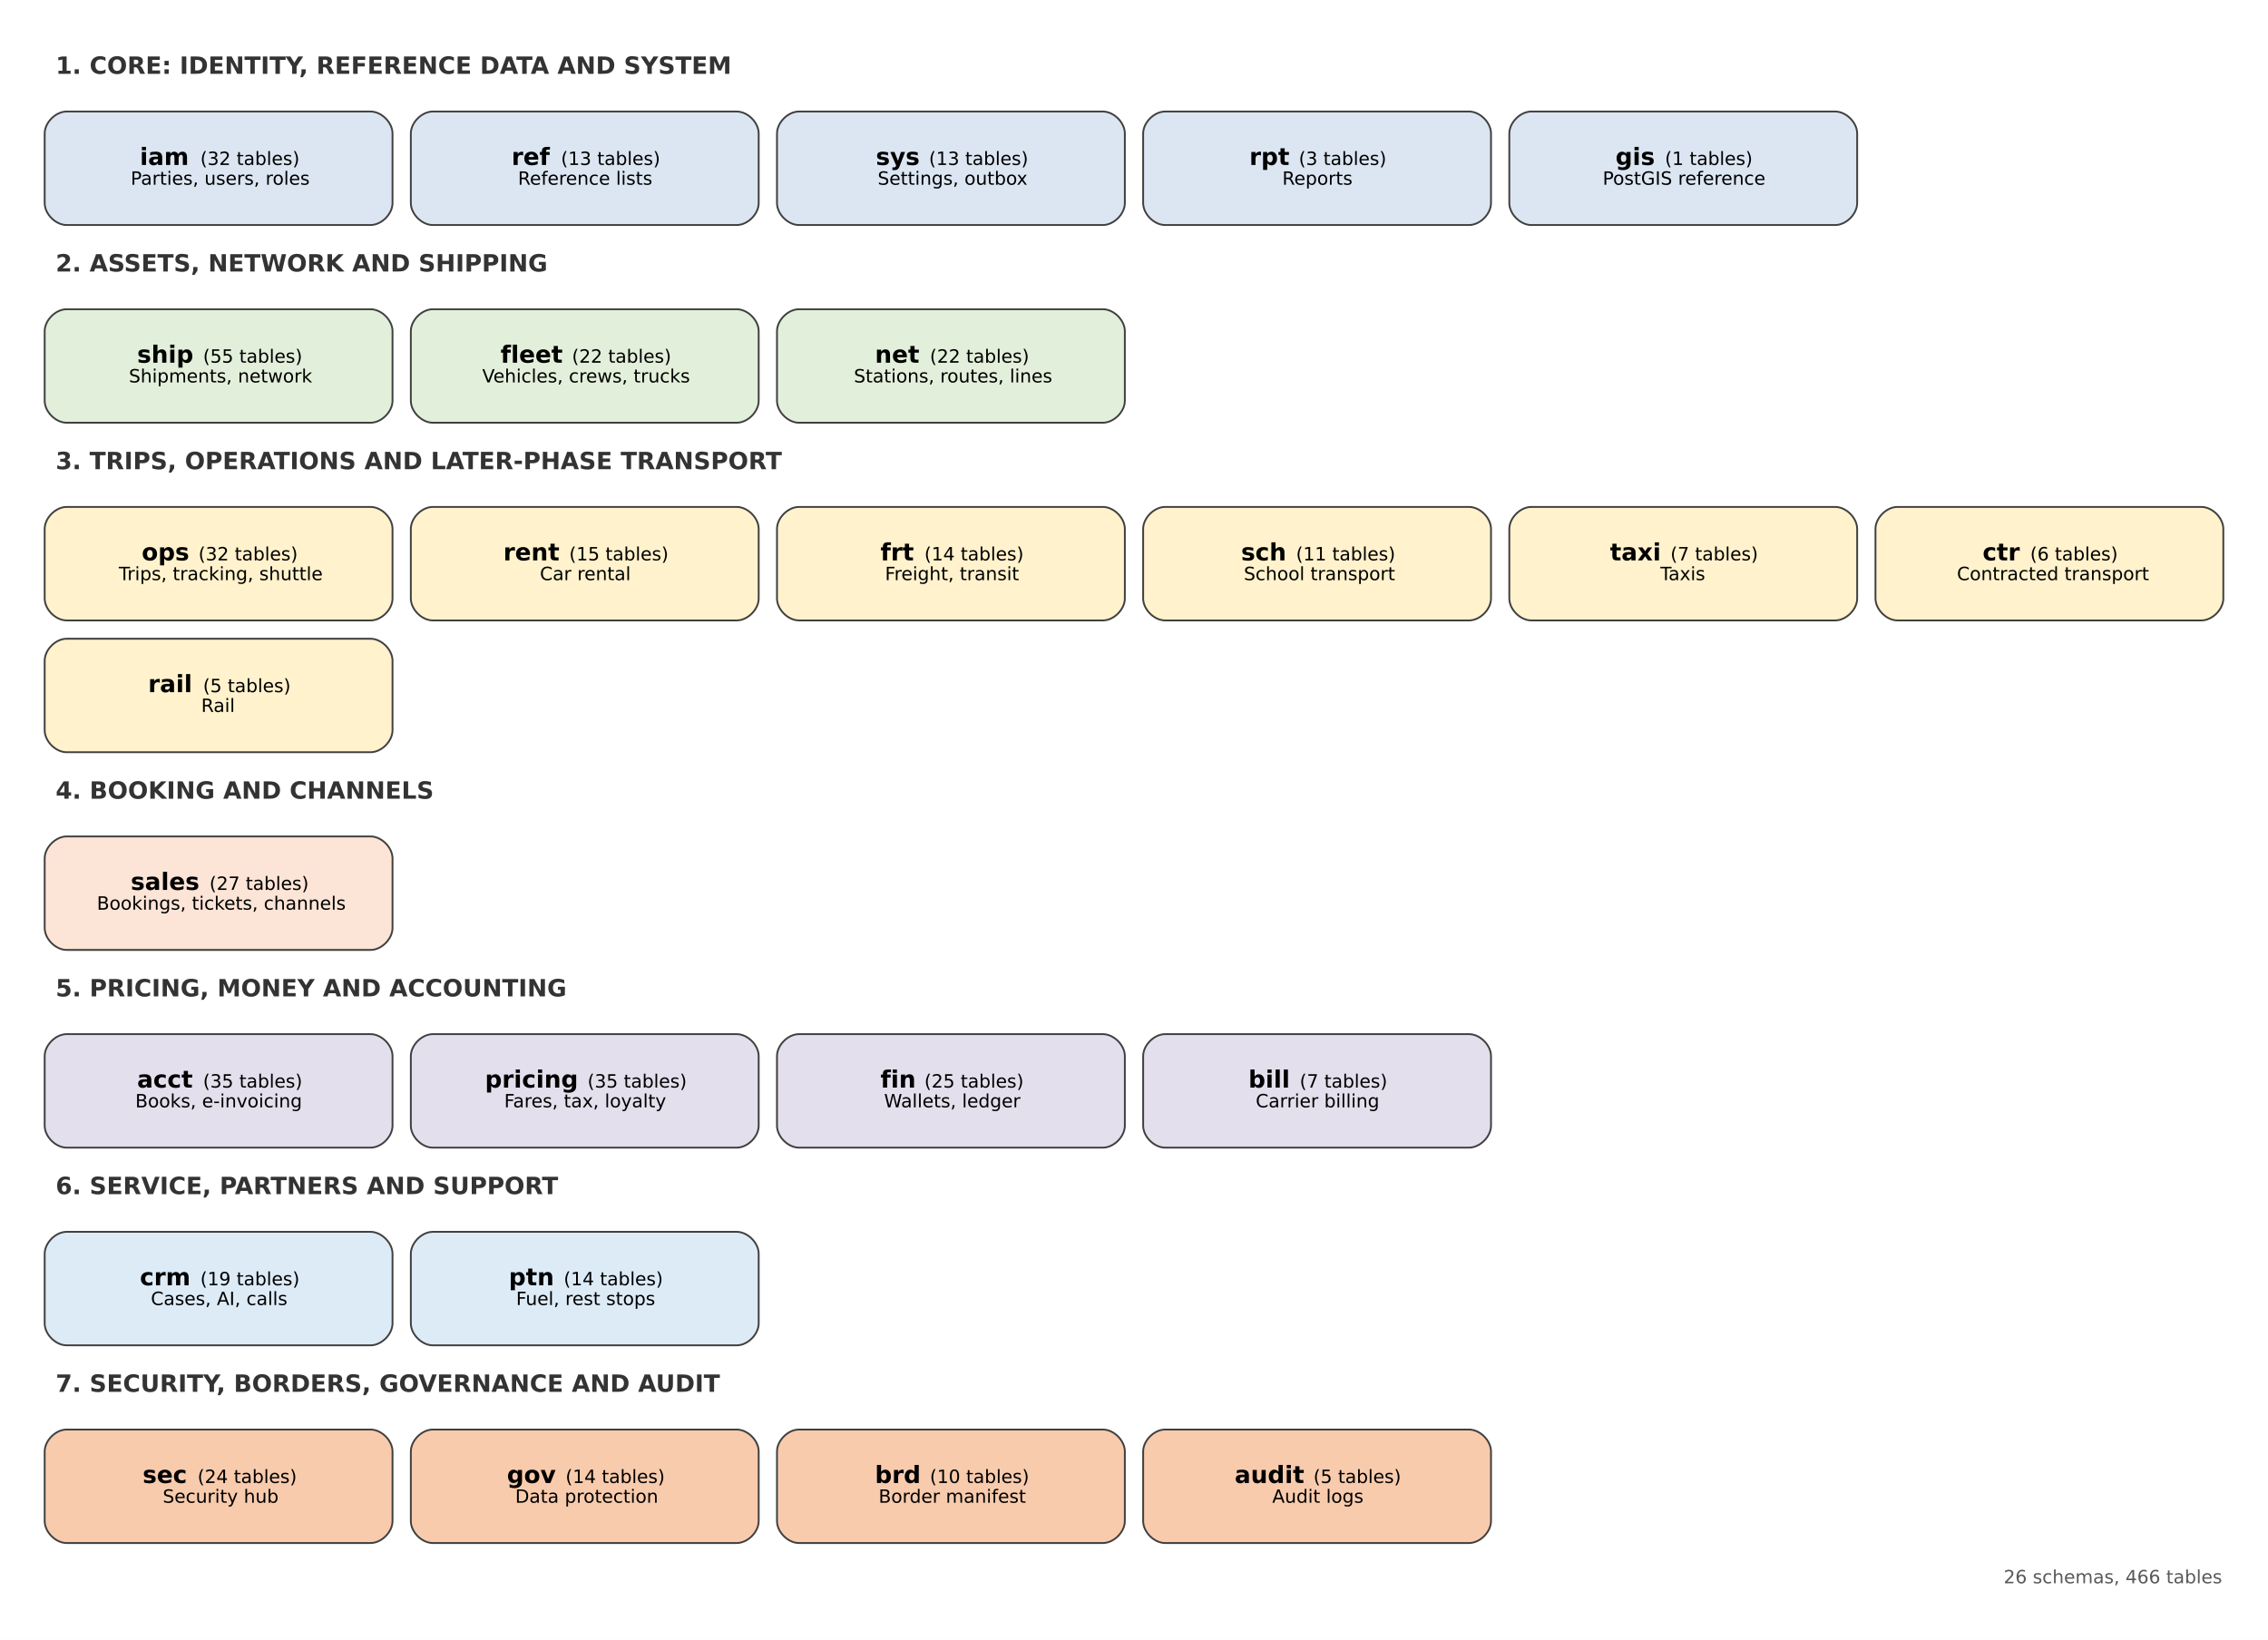
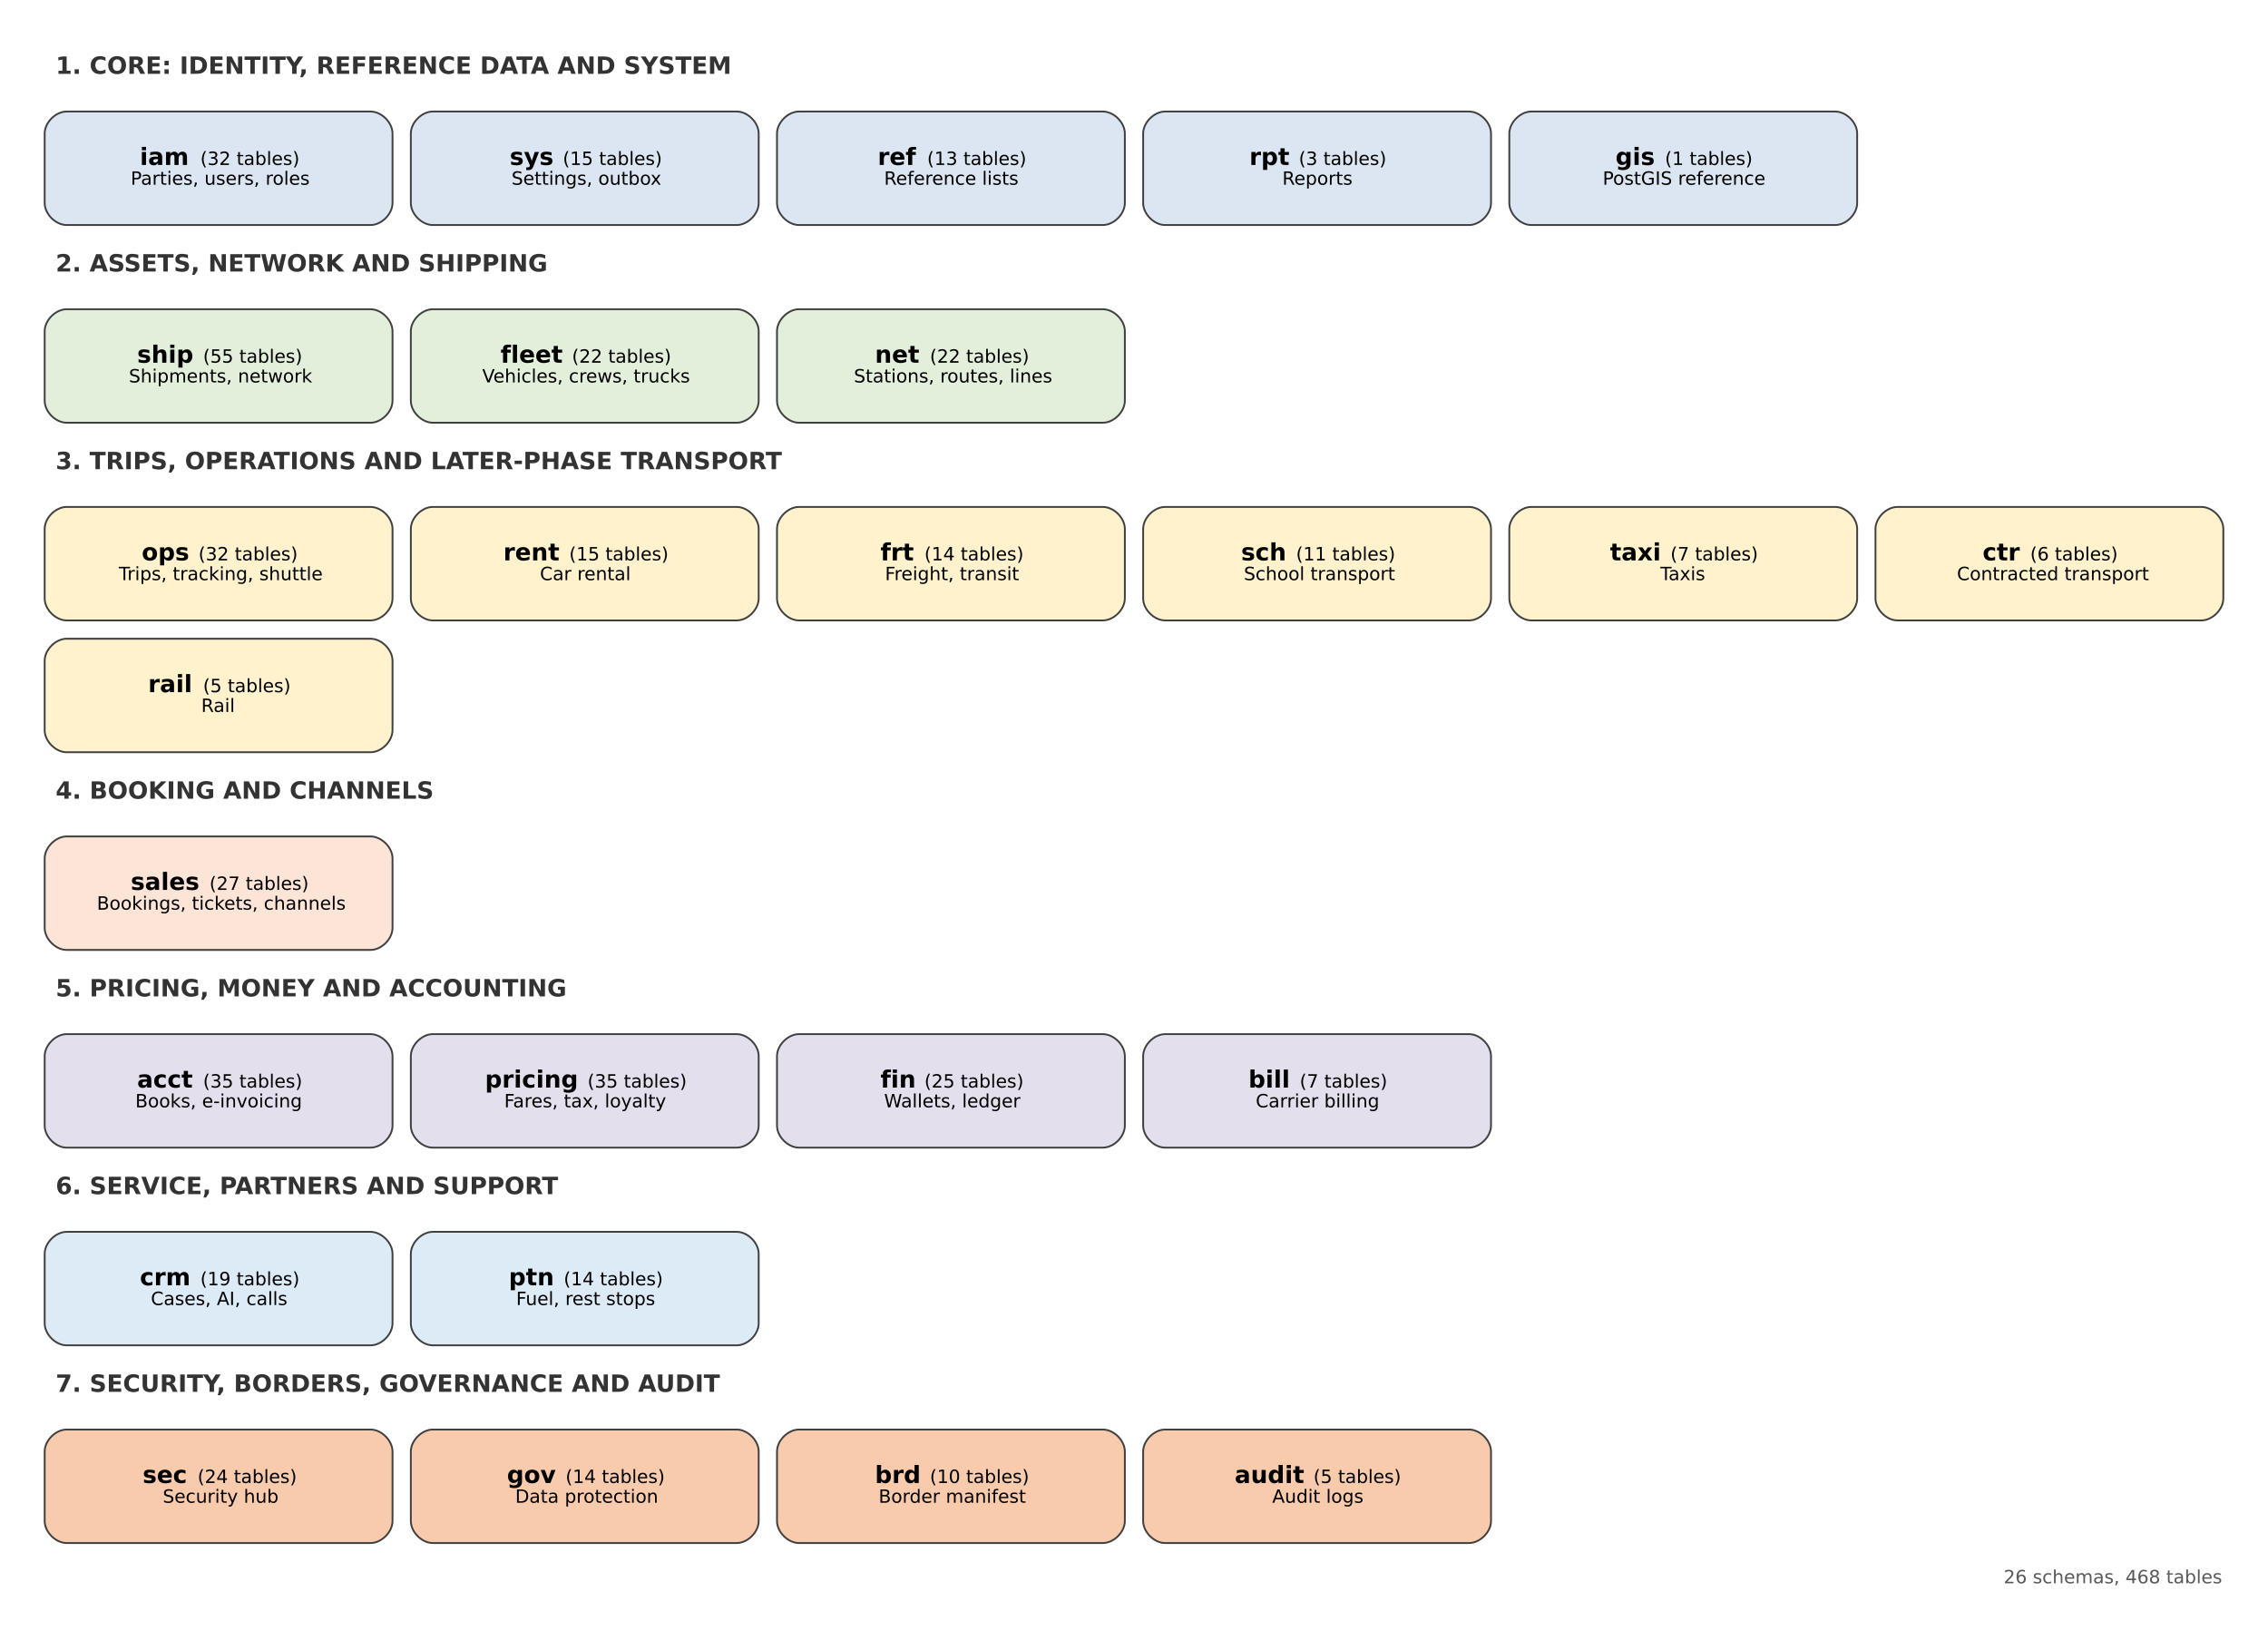
<svg xmlns="http://www.w3.org/2000/svg" width="1239pt" height="896pt" viewBox="0.00 0.00 1238.80 895.80">
  <g id="graph0" class="graph" transform="scale(1 1) rotate(0) translate(14.4 881.4)">
    <polygon fill="white" stroke="transparent" points="-14.4,14.4 -14.4,-881.4 1224.4,-881.4 1224.4,14.4 -14.4,14.4" />
    <g id="node1" class="node">
      <text text-anchor="start" x="16" y="-841.1" font-family="DejaVu Sans" font-weight="bold" font-size="13.00" fill="#333333">1. CORE: IDENTITY, REFERENCE DATA AND SYSTEM</text>
      <path fill="#dce6f2" stroke="transparent" d="M22,-758.5C22,-758.5 188,-758.5 188,-758.5 194,-758.5 200,-764.5 200,-770.5 200,-770.5 200,-808.5 200,-808.5 200,-814.5 194,-820.5 188,-820.5 188,-820.5 22,-820.5 22,-820.5 16,-820.5 10,-814.5 10,-808.5 10,-808.5 10,-770.5 10,-770.5 10,-764.5 16,-758.5 22,-758.5" />
      <path fill="none" stroke="#404040" d="M22,-758.5C22,-758.5 188,-758.5 188,-758.5 194,-758.5 200,-764.5 200,-770.5 200,-770.5 200,-808.5 200,-808.5 200,-814.5 194,-820.5 188,-820.5 188,-820.5 22,-820.5 22,-820.5 16,-820.5 10,-814.5 10,-808.5 10,-808.5 10,-770.5 10,-770.5 10,-764.5 16,-758.5 22,-758.5" />
      <text text-anchor="start" x="62" y="-791.3" font-family="DejaVu Sans" font-weight="bold" font-size="13.00">iam</text>
      <text text-anchor="start" x="90" y="-791.3" font-family="DejaVu Sans" font-size="14.00"> </text>
      <text text-anchor="start" x="95" y="-791.3" font-family="DejaVu Sans" font-size="10.00">(32 tables)</text>
      <text text-anchor="start" x="57" y="-780.5" font-family="DejaVu Sans" font-size="10.00">Parties, users, roles</text>
      <path fill="#dce6f2" stroke="transparent" d="M222,-758.5C222,-758.5 388,-758.5 388,-758.5 394,-758.5 400,-764.5 400,-770.5 400,-770.5 400,-808.5 400,-808.5 400,-814.5 394,-820.5 388,-820.5 388,-820.5 222,-820.5 222,-820.5 216,-820.5 210,-814.5 210,-808.5 210,-808.5 210,-770.5 210,-770.5 210,-764.5 216,-758.5 222,-758.5" />
      <path fill="none" stroke="#404040" d="M222,-758.5C222,-758.5 388,-758.5 388,-758.5 394,-758.5 400,-764.5 400,-770.5 400,-770.5 400,-808.5 400,-808.5 400,-814.5 394,-820.5 388,-820.5 388,-820.5 222,-820.5 222,-820.5 216,-820.5 210,-814.5 210,-808.5 210,-808.5 210,-770.5 210,-770.5 210,-764.5 216,-758.5 222,-758.5" />
-       <text text-anchor="start" x="265" y="-791.3" font-family="DejaVu Sans" font-weight="bold" font-size="13.00">ref</text>
-       <text text-anchor="start" x="287" y="-791.3" font-family="DejaVu Sans" font-size="14.00"> </text>
-       <text text-anchor="start" x="292" y="-791.3" font-family="DejaVu Sans" font-size="10.00">(13 tables)</text>
-       <text text-anchor="start" x="268.5" y="-780.5" font-family="DejaVu Sans" font-size="10.00">Reference lists</text>
+       <text text-anchor="start" x="264" y="-791.3" font-family="DejaVu Sans" font-weight="bold" font-size="13.00">sys</text>
+       <text text-anchor="start" x="288" y="-791.3" font-family="DejaVu Sans" font-size="14.00"> </text>
+       <text text-anchor="start" x="293" y="-791.3" font-family="DejaVu Sans" font-size="10.00">(15 tables)</text>
+       <text text-anchor="start" x="265" y="-780.5" font-family="DejaVu Sans" font-size="10.00">Settings, outbox</text>
      <path fill="#dce6f2" stroke="transparent" d="M422,-758.5C422,-758.5 588,-758.5 588,-758.5 594,-758.5 600,-764.5 600,-770.5 600,-770.5 600,-808.5 600,-808.5 600,-814.5 594,-820.5 588,-820.5 588,-820.5 422,-820.5 422,-820.5 416,-820.5 410,-814.5 410,-808.5 410,-808.5 410,-770.5 410,-770.5 410,-764.5 416,-758.5 422,-758.5" />
      <path fill="none" stroke="#404040" d="M422,-758.5C422,-758.5 588,-758.5 588,-758.5 594,-758.5 600,-764.5 600,-770.5 600,-770.5 600,-808.5 600,-808.5 600,-814.5 594,-820.5 588,-820.5 588,-820.5 422,-820.5 422,-820.5 416,-820.5 410,-814.5 410,-808.5 410,-808.5 410,-770.5 410,-770.5 410,-764.5 416,-758.5 422,-758.5" />
-       <text text-anchor="start" x="464" y="-791.3" font-family="DejaVu Sans" font-weight="bold" font-size="13.00">sys</text>
-       <text text-anchor="start" x="488" y="-791.3" font-family="DejaVu Sans" font-size="14.00"> </text>
-       <text text-anchor="start" x="493" y="-791.3" font-family="DejaVu Sans" font-size="10.00">(13 tables)</text>
-       <text text-anchor="start" x="465" y="-780.5" font-family="DejaVu Sans" font-size="10.00">Settings, outbox</text>
+       <text text-anchor="start" x="465" y="-791.3" font-family="DejaVu Sans" font-weight="bold" font-size="13.00">ref</text>
+       <text text-anchor="start" x="487" y="-791.3" font-family="DejaVu Sans" font-size="14.00"> </text>
+       <text text-anchor="start" x="492" y="-791.3" font-family="DejaVu Sans" font-size="10.00">(13 tables)</text>
+       <text text-anchor="start" x="468.5" y="-780.5" font-family="DejaVu Sans" font-size="10.00">Reference lists</text>
      <path fill="#dce6f2" stroke="transparent" d="M622,-758.5C622,-758.5 788,-758.5 788,-758.5 794,-758.5 800,-764.5 800,-770.5 800,-770.5 800,-808.5 800,-808.5 800,-814.5 794,-820.5 788,-820.5 788,-820.5 622,-820.5 622,-820.5 616,-820.5 610,-814.5 610,-808.5 610,-808.5 610,-770.5 610,-770.5 610,-764.5 616,-758.5 622,-758.5" />
      <path fill="none" stroke="#404040" d="M622,-758.5C622,-758.5 788,-758.5 788,-758.5 794,-758.5 800,-764.5 800,-770.5 800,-770.5 800,-808.5 800,-808.5 800,-814.5 794,-820.5 788,-820.5 788,-820.5 622,-820.5 622,-820.5 616,-820.5 610,-814.5 610,-808.5 610,-808.5 610,-770.5 610,-770.5 610,-764.5 616,-758.5 622,-758.5" />
      <text text-anchor="start" x="668" y="-791.3" font-family="DejaVu Sans" font-weight="bold" font-size="13.00">rpt</text>
      <text text-anchor="start" x="690" y="-791.3" font-family="DejaVu Sans" font-size="14.00"> </text>
      <text text-anchor="start" x="695" y="-791.3" font-family="DejaVu Sans" font-size="10.00">(3 tables)</text>
      <text text-anchor="start" x="686" y="-780.5" font-family="DejaVu Sans" font-size="10.00">Reports</text>
      <path fill="#dce6f2" stroke="transparent" d="M822,-758.5C822,-758.5 988,-758.5 988,-758.5 994,-758.5 1000,-764.5 1000,-770.5 1000,-770.5 1000,-808.5 1000,-808.5 1000,-814.5 994,-820.5 988,-820.5 988,-820.5 822,-820.5 822,-820.5 816,-820.5 810,-814.5 810,-808.5 810,-808.5 810,-770.5 810,-770.5 810,-764.5 816,-758.5 822,-758.5" />
      <path fill="none" stroke="#404040" d="M822,-758.5C822,-758.5 988,-758.5 988,-758.5 994,-758.5 1000,-764.5 1000,-770.5 1000,-770.5 1000,-808.5 1000,-808.5 1000,-814.5 994,-820.5 988,-820.5 988,-820.5 822,-820.5 822,-820.5 816,-820.5 810,-814.5 810,-808.5 810,-808.5 810,-770.5 810,-770.5 810,-764.5 816,-758.5 822,-758.5" />
      <text text-anchor="start" x="868" y="-791.3" font-family="DejaVu Sans" font-weight="bold" font-size="13.00">gis</text>
      <text text-anchor="start" x="890" y="-791.3" font-family="DejaVu Sans" font-size="14.00"> </text>
      <text text-anchor="start" x="895" y="-791.3" font-family="DejaVu Sans" font-size="10.00">(1 tables)</text>
      <text text-anchor="start" x="861" y="-780.5" font-family="DejaVu Sans" font-size="10.00">PostGIS reference</text>
      <text text-anchor="start" x="16" y="-733.1" font-family="DejaVu Sans" font-weight="bold" font-size="13.00" fill="#333333">2. ASSETS, NETWORK AND SHIPPING</text>
      <path fill="#e2efda" stroke="transparent" d="M22,-650.5C22,-650.5 188,-650.5 188,-650.5 194,-650.5 200,-656.5 200,-662.5 200,-662.5 200,-700.5 200,-700.5 200,-706.5 194,-712.5 188,-712.5 188,-712.5 22,-712.5 22,-712.5 16,-712.5 10,-706.5 10,-700.5 10,-700.5 10,-662.5 10,-662.5 10,-656.5 16,-650.5 22,-650.5" />
      <path fill="none" stroke="#404040" d="M22,-650.5C22,-650.5 188,-650.5 188,-650.5 194,-650.5 200,-656.5 200,-662.5 200,-662.5 200,-700.5 200,-700.5 200,-706.5 194,-712.5 188,-712.5 188,-712.5 22,-712.5 22,-712.5 16,-712.5 10,-706.5 10,-700.5 10,-700.5 10,-662.5 10,-662.5 10,-656.5 16,-650.5 22,-650.5" />
      <text text-anchor="start" x="60.5" y="-683.3" font-family="DejaVu Sans" font-weight="bold" font-size="13.00">ship</text>
      <text text-anchor="start" x="91.5" y="-683.3" font-family="DejaVu Sans" font-size="14.00"> </text>
      <text text-anchor="start" x="96.5" y="-683.3" font-family="DejaVu Sans" font-size="10.00">(55 tables)</text>
      <text text-anchor="start" x="56" y="-672.5" font-family="DejaVu Sans" font-size="10.00">Shipments, network</text>
      <path fill="#e2efda" stroke="transparent" d="M222,-650.5C222,-650.5 388,-650.5 388,-650.5 394,-650.5 400,-656.5 400,-662.5 400,-662.5 400,-700.5 400,-700.5 400,-706.5 394,-712.5 388,-712.5 388,-712.5 222,-712.5 222,-712.5 216,-712.5 210,-706.5 210,-700.5 210,-700.5 210,-662.5 210,-662.5 210,-656.5 216,-650.5 222,-650.5" />
      <path fill="none" stroke="#404040" d="M222,-650.5C222,-650.5 388,-650.5 388,-650.5 394,-650.5 400,-656.5 400,-662.5 400,-662.5 400,-700.5 400,-700.5 400,-706.5 394,-712.5 388,-712.5 388,-712.5 222,-712.5 222,-712.5 216,-712.5 210,-706.5 210,-700.5 210,-700.5 210,-662.5 210,-662.5 210,-656.5 216,-650.5 222,-650.5" />
      <text text-anchor="start" x="259" y="-683.3" font-family="DejaVu Sans" font-weight="bold" font-size="13.00">fleet</text>
      <text text-anchor="start" x="293" y="-683.3" font-family="DejaVu Sans" font-size="14.00"> </text>
      <text text-anchor="start" x="298" y="-683.3" font-family="DejaVu Sans" font-size="10.00">(22 tables)</text>
      <text text-anchor="start" x="249" y="-672.5" font-family="DejaVu Sans" font-size="10.00">Vehicles, crews, trucks</text>
      <path fill="#e2efda" stroke="transparent" d="M422,-650.5C422,-650.5 588,-650.5 588,-650.5 594,-650.5 600,-656.5 600,-662.5 600,-662.5 600,-700.5 600,-700.5 600,-706.5 594,-712.5 588,-712.5 588,-712.5 422,-712.5 422,-712.5 416,-712.5 410,-706.5 410,-700.5 410,-700.5 410,-662.5 410,-662.5 410,-656.5 416,-650.5 422,-650.5" />
      <path fill="none" stroke="#404040" d="M422,-650.5C422,-650.5 588,-650.5 588,-650.5 594,-650.5 600,-656.5 600,-662.5 600,-662.5 600,-700.5 600,-700.5 600,-706.5 594,-712.5 588,-712.5 588,-712.5 422,-712.5 422,-712.5 416,-712.5 410,-706.5 410,-700.5 410,-700.5 410,-662.5 410,-662.5 410,-656.5 416,-650.5 422,-650.5" />
      <text text-anchor="start" x="463.5" y="-683.3" font-family="DejaVu Sans" font-weight="bold" font-size="13.00">net</text>
      <text text-anchor="start" x="488.5" y="-683.3" font-family="DejaVu Sans" font-size="14.00"> </text>
      <text text-anchor="start" x="493.5" y="-683.3" font-family="DejaVu Sans" font-size="10.00">(22 tables)</text>
      <text text-anchor="start" x="452" y="-672.5" font-family="DejaVu Sans" font-size="10.00">Stations, routes, lines</text>
      <text text-anchor="start" x="16" y="-625.1" font-family="DejaVu Sans" font-weight="bold" font-size="13.00" fill="#333333">3. TRIPS, OPERATIONS AND LATER-PHASE TRANSPORT</text>
      <path fill="#fff2cc" stroke="transparent" d="M22,-542.5C22,-542.5 188,-542.5 188,-542.5 194,-542.5 200,-548.5 200,-554.5 200,-554.5 200,-592.5 200,-592.5 200,-598.5 194,-604.5 188,-604.5 188,-604.5 22,-604.5 22,-604.5 16,-604.5 10,-598.5 10,-592.5 10,-592.5 10,-554.5 10,-554.5 10,-548.5 16,-542.5 22,-542.5" />
      <path fill="none" stroke="#404040" d="M22,-542.5C22,-542.5 188,-542.5 188,-542.5 194,-542.5 200,-548.5 200,-554.5 200,-554.5 200,-592.5 200,-592.5 200,-598.5 194,-604.5 188,-604.5 188,-604.5 22,-604.5 22,-604.5 16,-604.5 10,-598.5 10,-592.5 10,-592.5 10,-554.5 10,-554.5 10,-548.5 16,-542.5 22,-542.5" />
      <text text-anchor="start" x="63" y="-575.3" font-family="DejaVu Sans" font-weight="bold" font-size="13.00">ops</text>
      <text text-anchor="start" x="89" y="-575.3" font-family="DejaVu Sans" font-size="14.00"> </text>
      <text text-anchor="start" x="94" y="-575.3" font-family="DejaVu Sans" font-size="10.00">(32 tables)</text>
      <text text-anchor="start" x="50.5" y="-564.5" font-family="DejaVu Sans" font-size="10.00">Trips, tracking, shuttle</text>
      <path fill="#fff2cc" stroke="transparent" d="M222,-542.5C222,-542.5 388,-542.5 388,-542.5 394,-542.5 400,-548.5 400,-554.5 400,-554.5 400,-592.5 400,-592.5 400,-598.5 394,-604.5 388,-604.5 388,-604.5 222,-604.5 222,-604.5 216,-604.5 210,-598.5 210,-592.5 210,-592.5 210,-554.5 210,-554.5 210,-548.5 216,-542.5 222,-542.5" />
      <path fill="none" stroke="#404040" d="M222,-542.5C222,-542.5 388,-542.5 388,-542.5 394,-542.5 400,-548.5 400,-554.5 400,-554.5 400,-592.5 400,-592.5 400,-598.5 394,-604.5 388,-604.5 388,-604.5 222,-604.5 222,-604.5 216,-604.5 210,-598.5 210,-592.5 210,-592.5 210,-554.5 210,-554.5 210,-548.5 216,-542.5 222,-542.5" />
      <text text-anchor="start" x="260.5" y="-575.3" font-family="DejaVu Sans" font-weight="bold" font-size="13.00">rent</text>
      <text text-anchor="start" x="291.5" y="-575.3" font-family="DejaVu Sans" font-size="14.00"> </text>
      <text text-anchor="start" x="296.5" y="-575.3" font-family="DejaVu Sans" font-size="10.00">(15 tables)</text>
      <text text-anchor="start" x="280.5" y="-564.5" font-family="DejaVu Sans" font-size="10.00">Car rental</text>
      <path fill="#fff2cc" stroke="transparent" d="M422,-542.5C422,-542.5 588,-542.5 588,-542.5 594,-542.5 600,-548.5 600,-554.5 600,-554.5 600,-592.5 600,-592.5 600,-598.5 594,-604.5 588,-604.5 588,-604.5 422,-604.5 422,-604.5 416,-604.5 410,-598.5 410,-592.5 410,-592.5 410,-554.5 410,-554.5 410,-548.5 416,-542.5 422,-542.5" />
      <path fill="none" stroke="#404040" d="M422,-542.5C422,-542.5 588,-542.5 588,-542.5 594,-542.5 600,-548.5 600,-554.5 600,-554.5 600,-592.5 600,-592.5 600,-598.5 594,-604.5 588,-604.5 588,-604.5 422,-604.5 422,-604.5 416,-604.5 410,-598.5 410,-592.5 410,-592.5 410,-554.5 410,-554.5 410,-548.5 416,-542.5 422,-542.5" />
      <text text-anchor="start" x="466.5" y="-575.3" font-family="DejaVu Sans" font-weight="bold" font-size="13.00">frt</text>
      <text text-anchor="start" x="485.5" y="-575.3" font-family="DejaVu Sans" font-size="14.00"> </text>
      <text text-anchor="start" x="490.5" y="-575.3" font-family="DejaVu Sans" font-size="10.00">(14 tables)</text>
      <text text-anchor="start" x="469" y="-564.5" font-family="DejaVu Sans" font-size="10.00">Freight, transit</text>
      <path fill="#fff2cc" stroke="transparent" d="M622,-542.5C622,-542.5 788,-542.5 788,-542.5 794,-542.5 800,-548.5 800,-554.5 800,-554.5 800,-592.5 800,-592.5 800,-598.5 794,-604.5 788,-604.5 788,-604.5 622,-604.5 622,-604.5 616,-604.5 610,-598.5 610,-592.5 610,-592.5 610,-554.5 610,-554.5 610,-548.5 616,-542.5 622,-542.5" />
      <path fill="none" stroke="#404040" d="M622,-542.5C622,-542.5 788,-542.5 788,-542.5 794,-542.5 800,-548.5 800,-554.5 800,-554.5 800,-592.5 800,-592.5 800,-598.5 794,-604.5 788,-604.5 788,-604.5 622,-604.5 622,-604.5 616,-604.5 610,-598.5 610,-592.5 610,-592.5 610,-554.5 610,-554.5 610,-548.5 616,-542.5 622,-542.5" />
      <text text-anchor="start" x="663.5" y="-575.3" font-family="DejaVu Sans" font-weight="bold" font-size="13.00">sch</text>
      <text text-anchor="start" x="688.5" y="-575.3" font-family="DejaVu Sans" font-size="14.00"> </text>
      <text text-anchor="start" x="693.5" y="-575.3" font-family="DejaVu Sans" font-size="10.00">(11 tables)</text>
      <text text-anchor="start" x="665" y="-564.5" font-family="DejaVu Sans" font-size="10.00">School transport</text>
      <path fill="#fff2cc" stroke="transparent" d="M822,-542.5C822,-542.5 988,-542.5 988,-542.5 994,-542.5 1000,-548.5 1000,-554.5 1000,-554.5 1000,-592.5 1000,-592.5 1000,-598.5 994,-604.5 988,-604.5 988,-604.5 822,-604.5 822,-604.5 816,-604.5 810,-598.5 810,-592.5 810,-592.5 810,-554.5 810,-554.5 810,-548.5 816,-542.5 822,-542.5" />
      <path fill="none" stroke="#404040" d="M822,-542.5C822,-542.5 988,-542.5 988,-542.5 994,-542.5 1000,-548.5 1000,-554.5 1000,-554.5 1000,-592.5 1000,-592.5 1000,-598.5 994,-604.5 988,-604.5 988,-604.5 822,-604.5 822,-604.5 816,-604.5 810,-598.5 810,-592.5 810,-592.5 810,-554.5 810,-554.5 810,-548.5 816,-542.5 822,-542.5" />
      <text text-anchor="start" x="865" y="-575.3" font-family="DejaVu Sans" font-weight="bold" font-size="13.00">taxi</text>
      <text text-anchor="start" x="893" y="-575.3" font-family="DejaVu Sans" font-size="14.00"> </text>
      <text text-anchor="start" x="898" y="-575.3" font-family="DejaVu Sans" font-size="10.00">(7 tables)</text>
      <text text-anchor="start" x="892.5" y="-564.5" font-family="DejaVu Sans" font-size="10.00">Taxis</text>
      <path fill="#fff2cc" stroke="transparent" d="M1022,-542.5C1022,-542.5 1188,-542.5 1188,-542.5 1194,-542.5 1200,-548.5 1200,-554.5 1200,-554.5 1200,-592.5 1200,-592.5 1200,-598.5 1194,-604.5 1188,-604.5 1188,-604.5 1022,-604.5 1022,-604.5 1016,-604.5 1010,-598.5 1010,-592.5 1010,-592.5 1010,-554.5 1010,-554.5 1010,-548.5 1016,-542.5 1022,-542.5" />
      <path fill="none" stroke="#404040" d="M1022,-542.5C1022,-542.5 1188,-542.5 1188,-542.5 1194,-542.5 1200,-548.5 1200,-554.5 1200,-554.5 1200,-592.5 1200,-592.5 1200,-598.5 1194,-604.5 1188,-604.5 1188,-604.5 1022,-604.5 1022,-604.5 1016,-604.5 1010,-598.5 1010,-592.5 1010,-592.5 1010,-554.5 1010,-554.5 1010,-548.5 1016,-542.5 1022,-542.5" />
      <text text-anchor="start" x="1068.5" y="-575.3" font-family="DejaVu Sans" font-weight="bold" font-size="13.00">ctr</text>
      <text text-anchor="start" x="1089.5" y="-575.3" font-family="DejaVu Sans" font-size="14.00"> </text>
      <text text-anchor="start" x="1094.5" y="-575.3" font-family="DejaVu Sans" font-size="10.00">(6 tables)</text>
      <text text-anchor="start" x="1054.5" y="-564.5" font-family="DejaVu Sans" font-size="10.00">Contracted transport</text>
      <path fill="#fff2cc" stroke="transparent" d="M22,-470.5C22,-470.5 188,-470.5 188,-470.5 194,-470.5 200,-476.5 200,-482.5 200,-482.5 200,-520.5 200,-520.5 200,-526.5 194,-532.5 188,-532.5 188,-532.5 22,-532.5 22,-532.5 16,-532.5 10,-526.5 10,-520.5 10,-520.5 10,-482.5 10,-482.5 10,-476.5 16,-470.5 22,-470.5" />
      <path fill="none" stroke="#404040" d="M22,-470.5C22,-470.5 188,-470.5 188,-470.5 194,-470.5 200,-476.5 200,-482.5 200,-482.5 200,-520.5 200,-520.5 200,-526.5 194,-532.5 188,-532.5 188,-532.5 22,-532.5 22,-532.5 16,-532.5 10,-526.5 10,-520.5 10,-520.5 10,-482.5 10,-482.5 10,-476.5 16,-470.5 22,-470.5" />
      <text text-anchor="start" x="66.5" y="-503.3" font-family="DejaVu Sans" font-weight="bold" font-size="13.00">rail</text>
      <text text-anchor="start" x="91.5" y="-503.3" font-family="DejaVu Sans" font-size="14.00"> </text>
      <text text-anchor="start" x="96.5" y="-503.3" font-family="DejaVu Sans" font-size="10.00">(5 tables)</text>
      <text text-anchor="start" x="95.5" y="-492.5" font-family="DejaVu Sans" font-size="10.00">Rail</text>
      <text text-anchor="start" x="16" y="-445.1" font-family="DejaVu Sans" font-weight="bold" font-size="13.00" fill="#333333">4. BOOKING AND CHANNELS</text>
      <path fill="#fce4d6" stroke="transparent" d="M22,-362.5C22,-362.5 188,-362.5 188,-362.5 194,-362.5 200,-368.5 200,-374.5 200,-374.5 200,-412.5 200,-412.5 200,-418.5 194,-424.5 188,-424.5 188,-424.5 22,-424.5 22,-424.5 16,-424.5 10,-418.5 10,-412.5 10,-412.5 10,-374.5 10,-374.5 10,-368.5 16,-362.5 22,-362.5" />
      <path fill="none" stroke="#404040" d="M22,-362.5C22,-362.5 188,-362.5 188,-362.5 194,-362.5 200,-368.5 200,-374.5 200,-374.5 200,-412.5 200,-412.5 200,-418.5 194,-424.5 188,-424.5 188,-424.5 22,-424.5 22,-424.5 16,-424.5 10,-418.5 10,-412.5 10,-412.5 10,-374.5 10,-374.5 10,-368.5 16,-362.5 22,-362.5" />
      <text text-anchor="start" x="57" y="-395.3" font-family="DejaVu Sans" font-weight="bold" font-size="13.00">sales</text>
      <text text-anchor="start" x="95" y="-395.3" font-family="DejaVu Sans" font-size="14.00"> </text>
      <text text-anchor="start" x="100" y="-395.3" font-family="DejaVu Sans" font-size="10.00">(27 tables)</text>
      <text text-anchor="start" x="38.5" y="-384.5" font-family="DejaVu Sans" font-size="10.00">Bookings, tickets, channels</text>
      <text text-anchor="start" x="16" y="-337.1" font-family="DejaVu Sans" font-weight="bold" font-size="13.00" fill="#333333">5. PRICING, MONEY AND ACCOUNTING</text>
      <path fill="#e4dfec" stroke="transparent" d="M22,-254.5C22,-254.5 188,-254.5 188,-254.5 194,-254.5 200,-260.5 200,-266.5 200,-266.5 200,-304.5 200,-304.5 200,-310.5 194,-316.5 188,-316.5 188,-316.5 22,-316.5 22,-316.5 16,-316.5 10,-310.5 10,-304.5 10,-304.5 10,-266.5 10,-266.5 10,-260.5 16,-254.5 22,-254.5" />
      <path fill="none" stroke="#404040" d="M22,-254.5C22,-254.5 188,-254.5 188,-254.5 194,-254.5 200,-260.5 200,-266.5 200,-266.5 200,-304.5 200,-304.5 200,-310.5 194,-316.5 188,-316.5 188,-316.5 22,-316.5 22,-316.5 16,-316.5 10,-310.5 10,-304.5 10,-304.5 10,-266.5 10,-266.5 10,-260.5 16,-254.5 22,-254.5" />
      <text text-anchor="start" x="60.5" y="-287.3" font-family="DejaVu Sans" font-weight="bold" font-size="13.00">acct</text>
      <text text-anchor="start" x="91.5" y="-287.3" font-family="DejaVu Sans" font-size="14.00"> </text>
      <text text-anchor="start" x="96.5" y="-287.3" font-family="DejaVu Sans" font-size="10.00">(35 tables)</text>
      <text text-anchor="start" x="59.5" y="-276.5" font-family="DejaVu Sans" font-size="10.00">Books, e-invoicing</text>
      <path fill="#e4dfec" stroke="transparent" d="M222,-254.5C222,-254.5 388,-254.5 388,-254.5 394,-254.5 400,-260.5 400,-266.5 400,-266.5 400,-304.5 400,-304.5 400,-310.5 394,-316.5 388,-316.5 388,-316.5 222,-316.5 222,-316.5 216,-316.5 210,-310.5 210,-304.5 210,-304.5 210,-266.5 210,-266.5 210,-260.5 216,-254.5 222,-254.5" />
      <path fill="none" stroke="#404040" d="M222,-254.5C222,-254.5 388,-254.5 388,-254.5 394,-254.5 400,-260.5 400,-266.5 400,-266.5 400,-304.5 400,-304.5 400,-310.5 394,-316.5 388,-316.5 388,-316.5 222,-316.5 222,-316.5 216,-316.5 210,-310.5 210,-304.5 210,-304.5 210,-266.5 210,-266.5 210,-260.5 216,-254.5 222,-254.5" />
      <text text-anchor="start" x="250.5" y="-287.3" font-family="DejaVu Sans" font-weight="bold" font-size="13.00">pricing</text>
      <text text-anchor="start" x="301.5" y="-287.3" font-family="DejaVu Sans" font-size="14.00"> </text>
      <text text-anchor="start" x="306.5" y="-287.3" font-family="DejaVu Sans" font-size="10.00">(35 tables)</text>
      <text text-anchor="start" x="261" y="-276.5" font-family="DejaVu Sans" font-size="10.00">Fares, tax, loyalty</text>
      <path fill="#e4dfec" stroke="transparent" d="M422,-254.5C422,-254.5 588,-254.5 588,-254.5 594,-254.5 600,-260.5 600,-266.5 600,-266.5 600,-304.5 600,-304.5 600,-310.5 594,-316.5 588,-316.5 588,-316.5 422,-316.5 422,-316.5 416,-316.5 410,-310.5 410,-304.5 410,-304.5 410,-266.5 410,-266.5 410,-260.5 416,-254.5 422,-254.5" />
      <path fill="none" stroke="#404040" d="M422,-254.5C422,-254.5 588,-254.5 588,-254.5 594,-254.5 600,-260.5 600,-266.5 600,-266.5 600,-304.5 600,-304.5 600,-310.5 594,-316.5 588,-316.5 588,-316.5 422,-316.5 422,-316.5 416,-316.5 410,-310.5 410,-304.5 410,-304.5 410,-266.5 410,-266.5 410,-260.5 416,-254.5 422,-254.5" />
      <text text-anchor="start" x="466.5" y="-287.3" font-family="DejaVu Sans" font-weight="bold" font-size="13.00">fin</text>
      <text text-anchor="start" x="485.5" y="-287.3" font-family="DejaVu Sans" font-size="14.00"> </text>
      <text text-anchor="start" x="490.5" y="-287.3" font-family="DejaVu Sans" font-size="10.00">(25 tables)</text>
      <text text-anchor="start" x="468.5" y="-276.5" font-family="DejaVu Sans" font-size="10.00">Wallets, ledger</text>
      <path fill="#e4dfec" stroke="transparent" d="M622,-254.5C622,-254.5 788,-254.5 788,-254.5 794,-254.5 800,-260.5 800,-266.5 800,-266.5 800,-304.5 800,-304.5 800,-310.5 794,-316.5 788,-316.5 788,-316.5 622,-316.5 622,-316.5 616,-316.5 610,-310.5 610,-304.5 610,-304.5 610,-266.5 610,-266.5 610,-260.5 616,-254.5 622,-254.5" />
      <path fill="none" stroke="#404040" d="M622,-254.5C622,-254.5 788,-254.5 788,-254.5 794,-254.5 800,-260.5 800,-266.5 800,-266.5 800,-304.5 800,-304.5 800,-310.5 794,-316.5 788,-316.5 788,-316.5 622,-316.5 622,-316.5 616,-316.5 610,-310.5 610,-304.5 610,-304.5 610,-266.5 610,-266.5 610,-260.5 616,-254.5 622,-254.5" />
      <text text-anchor="start" x="667.5" y="-287.3" font-family="DejaVu Sans" font-weight="bold" font-size="13.00">bill</text>
      <text text-anchor="start" x="690.5" y="-287.3" font-family="DejaVu Sans" font-size="14.00"> </text>
      <text text-anchor="start" x="695.5" y="-287.3" font-family="DejaVu Sans" font-size="10.00">(7 tables)</text>
      <text text-anchor="start" x="671.5" y="-276.5" font-family="DejaVu Sans" font-size="10.00">Carrier billing</text>
      <text text-anchor="start" x="16" y="-229.1" font-family="DejaVu Sans" font-weight="bold" font-size="13.00" fill="#333333">6. SERVICE, PARTNERS AND SUPPORT</text>
      <path fill="#ddebf7" stroke="transparent" d="M22,-146.5C22,-146.5 188,-146.5 188,-146.5 194,-146.5 200,-152.5 200,-158.5 200,-158.5 200,-196.5 200,-196.5 200,-202.5 194,-208.5 188,-208.5 188,-208.5 22,-208.5 22,-208.5 16,-208.5 10,-202.5 10,-196.5 10,-196.5 10,-158.5 10,-158.5 10,-152.5 16,-146.5 22,-146.5" />
      <path fill="none" stroke="#404040" d="M22,-146.5C22,-146.5 188,-146.5 188,-146.5 194,-146.5 200,-152.5 200,-158.5 200,-158.5 200,-196.5 200,-196.5 200,-202.5 194,-208.5 188,-208.5 188,-208.5 22,-208.5 22,-208.5 16,-208.5 10,-202.5 10,-196.5 10,-196.5 10,-158.5 10,-158.5 10,-152.5 16,-146.5 22,-146.5" />
      <text text-anchor="start" x="62" y="-179.3" font-family="DejaVu Sans" font-weight="bold" font-size="13.00">crm</text>
      <text text-anchor="start" x="90" y="-179.3" font-family="DejaVu Sans" font-size="14.00"> </text>
      <text text-anchor="start" x="95" y="-179.3" font-family="DejaVu Sans" font-size="10.00">(19 tables)</text>
      <text text-anchor="start" x="68" y="-168.5" font-family="DejaVu Sans" font-size="10.00">Cases, AI, calls</text>
      <path fill="#ddebf7" stroke="transparent" d="M222,-146.5C222,-146.5 388,-146.5 388,-146.5 394,-146.5 400,-152.5 400,-158.5 400,-158.5 400,-196.5 400,-196.5 400,-202.5 394,-208.5 388,-208.5 388,-208.5 222,-208.5 222,-208.5 216,-208.5 210,-202.5 210,-196.5 210,-196.5 210,-158.5 210,-158.5 210,-152.5 216,-146.5 222,-146.5" />
      <path fill="none" stroke="#404040" d="M222,-146.5C222,-146.5 388,-146.5 388,-146.5 394,-146.5 400,-152.5 400,-158.5 400,-158.5 400,-196.5 400,-196.5 400,-202.5 394,-208.5 388,-208.5 388,-208.5 222,-208.5 222,-208.5 216,-208.5 210,-202.5 210,-196.5 210,-196.5 210,-158.5 210,-158.5 210,-152.5 216,-146.5 222,-146.5" />
      <text text-anchor="start" x="263.5" y="-179.3" font-family="DejaVu Sans" font-weight="bold" font-size="13.00">ptn</text>
      <text text-anchor="start" x="288.5" y="-179.3" font-family="DejaVu Sans" font-size="14.00"> </text>
      <text text-anchor="start" x="293.5" y="-179.3" font-family="DejaVu Sans" font-size="10.00">(14 tables)</text>
      <text text-anchor="start" x="267.5" y="-168.5" font-family="DejaVu Sans" font-size="10.00">Fuel, rest stops</text>
      <text text-anchor="start" x="16" y="-121.1" font-family="DejaVu Sans" font-weight="bold" font-size="13.00" fill="#333333">7. SECURITY, BORDERS, GOVERNANCE AND AUDIT</text>
      <path fill="#f8cbad" stroke="transparent" d="M22,-38.5C22,-38.5 188,-38.5 188,-38.5 194,-38.5 200,-44.5 200,-50.5 200,-50.5 200,-88.5 200,-88.5 200,-94.5 194,-100.5 188,-100.5 188,-100.5 22,-100.5 22,-100.5 16,-100.5 10,-94.5 10,-88.5 10,-88.5 10,-50.5 10,-50.5 10,-44.5 16,-38.5 22,-38.5" />
      <path fill="none" stroke="#404040" d="M22,-38.5C22,-38.5 188,-38.5 188,-38.5 194,-38.5 200,-44.5 200,-50.5 200,-50.5 200,-88.5 200,-88.5 200,-94.5 194,-100.5 188,-100.5 188,-100.5 22,-100.5 22,-100.5 16,-100.5 10,-94.5 10,-88.5 10,-88.5 10,-50.5 10,-50.5 10,-44.5 16,-38.5 22,-38.5" />
      <text text-anchor="start" x="63.5" y="-71.3" font-family="DejaVu Sans" font-weight="bold" font-size="13.00">sec</text>
      <text text-anchor="start" x="88.5" y="-71.3" font-family="DejaVu Sans" font-size="14.00"> </text>
      <text text-anchor="start" x="93.5" y="-71.3" font-family="DejaVu Sans" font-size="10.00">(24 tables)</text>
      <text text-anchor="start" x="74.5" y="-60.5" font-family="DejaVu Sans" font-size="10.00">Security hub</text>
      <path fill="#f8cbad" stroke="transparent" d="M222,-38.5C222,-38.5 388,-38.5 388,-38.5 394,-38.5 400,-44.5 400,-50.5 400,-50.5 400,-88.5 400,-88.5 400,-94.5 394,-100.5 388,-100.5 388,-100.5 222,-100.5 222,-100.5 216,-100.5 210,-94.5 210,-88.5 210,-88.5 210,-50.5 210,-50.5 210,-44.5 216,-38.5 222,-38.5" />
      <path fill="none" stroke="#404040" d="M222,-38.5C222,-38.5 388,-38.5 388,-38.5 394,-38.5 400,-44.5 400,-50.5 400,-50.5 400,-88.5 400,-88.5 400,-94.5 394,-100.5 388,-100.5 388,-100.5 222,-100.5 222,-100.5 216,-100.5 210,-94.5 210,-88.5 210,-88.5 210,-50.5 210,-50.5 210,-44.5 216,-38.5 222,-38.5" />
      <text text-anchor="start" x="262.5" y="-71.3" font-family="DejaVu Sans" font-weight="bold" font-size="13.00">gov</text>
      <text text-anchor="start" x="289.5" y="-71.3" font-family="DejaVu Sans" font-size="14.00"> </text>
      <text text-anchor="start" x="294.5" y="-71.3" font-family="DejaVu Sans" font-size="10.00">(14 tables)</text>
      <text text-anchor="start" x="267" y="-60.5" font-family="DejaVu Sans" font-size="10.00">Data protection</text>
      <path fill="#f8cbad" stroke="transparent" d="M422,-38.5C422,-38.5 588,-38.5 588,-38.5 594,-38.5 600,-44.5 600,-50.5 600,-50.5 600,-88.5 600,-88.5 600,-94.5 594,-100.5 588,-100.5 588,-100.5 422,-100.5 422,-100.5 416,-100.5 410,-94.5 410,-88.5 410,-88.5 410,-50.5 410,-50.5 410,-44.5 416,-38.5 422,-38.5" />
      <path fill="none" stroke="#404040" d="M422,-38.5C422,-38.5 588,-38.5 588,-38.5 594,-38.5 600,-44.5 600,-50.5 600,-50.5 600,-88.5 600,-88.5 600,-94.5 594,-100.5 588,-100.5 588,-100.5 422,-100.5 422,-100.5 416,-100.5 410,-94.5 410,-88.5 410,-88.5 410,-50.5 410,-50.5 410,-44.5 416,-38.5 422,-38.5" />
      <text text-anchor="start" x="463.5" y="-71.3" font-family="DejaVu Sans" font-weight="bold" font-size="13.00">brd</text>
      <text text-anchor="start" x="488.5" y="-71.3" font-family="DejaVu Sans" font-size="14.00"> </text>
      <text text-anchor="start" x="493.5" y="-71.3" font-family="DejaVu Sans" font-size="10.00">(10 tables)</text>
      <text text-anchor="start" x="465.5" y="-60.5" font-family="DejaVu Sans" font-size="10.00">Border manifest</text>
      <path fill="#f8cbad" stroke="transparent" d="M622,-38.5C622,-38.5 788,-38.5 788,-38.5 794,-38.5 800,-44.5 800,-50.5 800,-50.5 800,-88.5 800,-88.5 800,-94.5 794,-100.5 788,-100.5 788,-100.5 622,-100.5 622,-100.5 616,-100.5 610,-94.5 610,-88.5 610,-88.5 610,-50.5 610,-50.5 610,-44.5 616,-38.5 622,-38.5" />
      <path fill="none" stroke="#404040" d="M622,-38.5C622,-38.5 788,-38.5 788,-38.5 794,-38.5 800,-44.5 800,-50.5 800,-50.5 800,-88.5 800,-88.5 800,-94.5 794,-100.5 788,-100.5 788,-100.5 622,-100.5 622,-100.5 616,-100.5 610,-94.5 610,-88.5 610,-88.5 610,-50.5 610,-50.5 610,-44.5 616,-38.5 622,-38.5" />
      <text text-anchor="start" x="660" y="-71.3" font-family="DejaVu Sans" font-weight="bold" font-size="13.00">audit</text>
      <text text-anchor="start" x="698" y="-71.3" font-family="DejaVu Sans" font-size="14.00"> </text>
      <text text-anchor="start" x="703" y="-71.3" font-family="DejaVu Sans" font-size="10.00">(5 tables)</text>
      <text text-anchor="start" x="680.5" y="-60.5" font-family="DejaVu Sans" font-size="10.00">Audit logs</text>
-       <text text-anchor="start" x="1080" y="-16.5" font-family="DejaVu Sans" font-size="10.00" fill="#595959">26 schemas, 466 tables</text>
+       <text text-anchor="start" x="1080" y="-16.5" font-family="DejaVu Sans" font-size="10.00" fill="#595959">26 schemas, 468 tables</text>
    </g>
  </g>
</svg>
